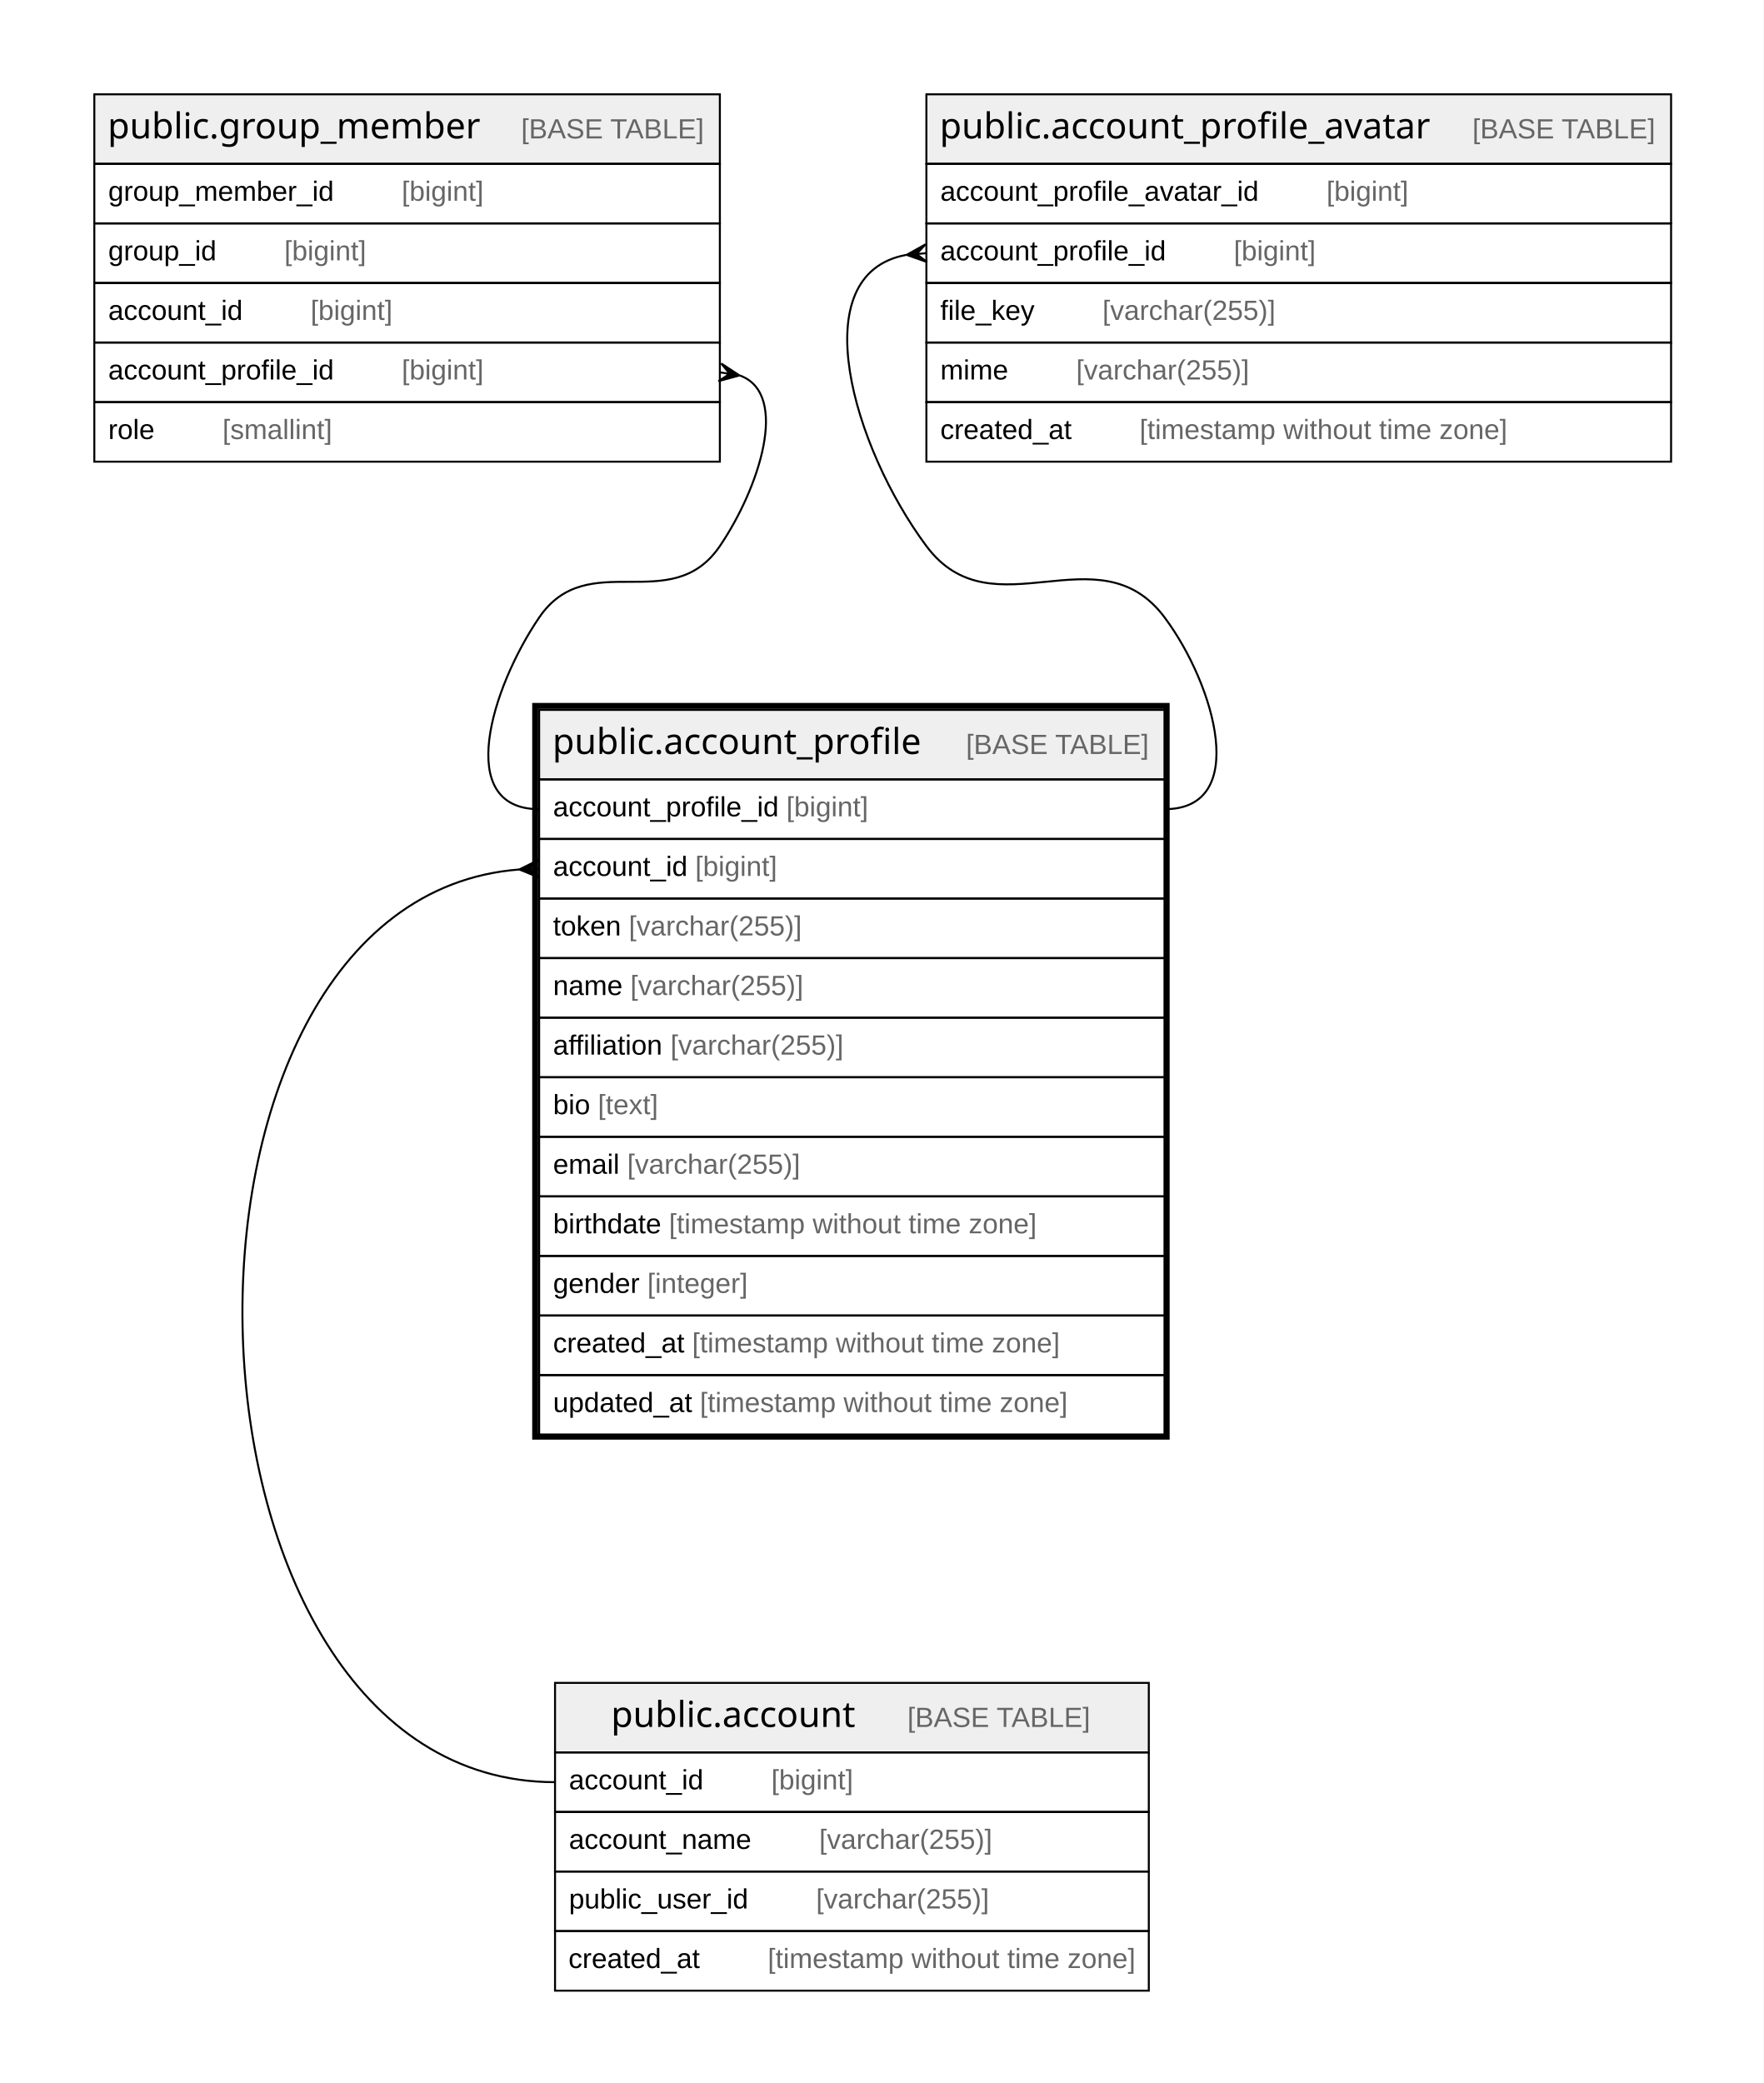
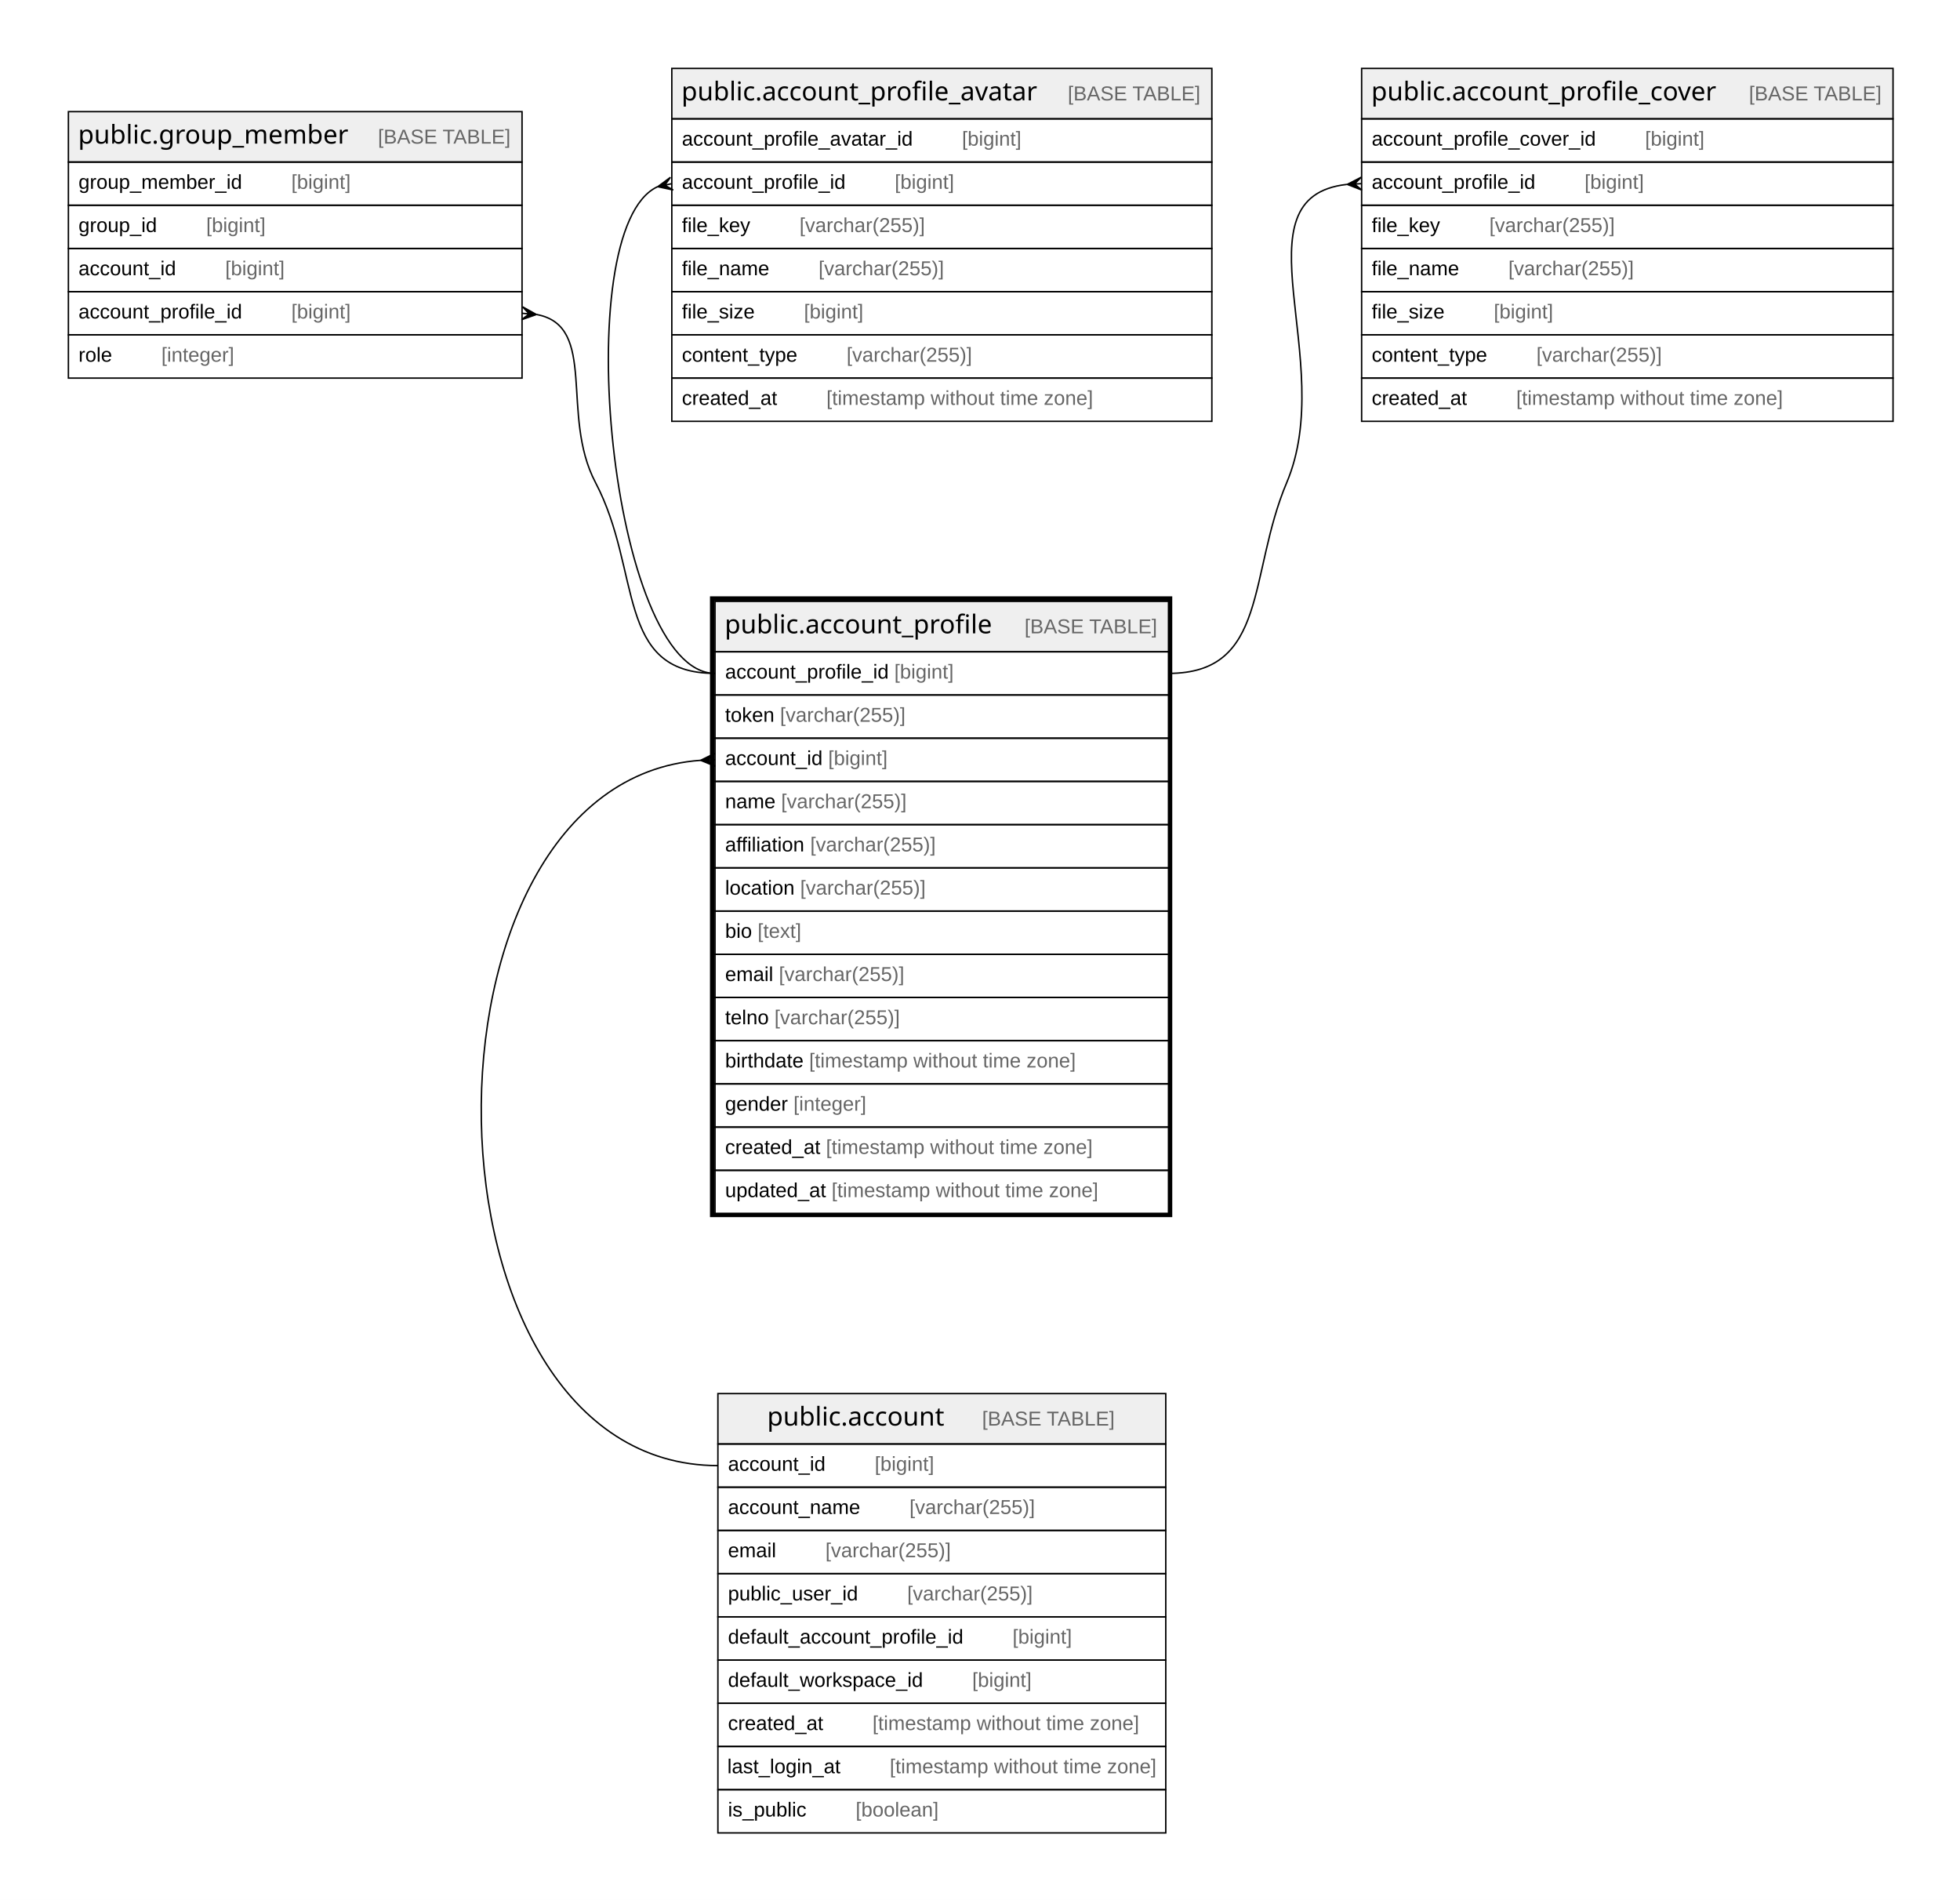
- <svg xmlns="http://www.w3.org/2000/svg" width="888pt" height="1049pt" viewBox="0.00 0.00 888.00 1049.00">
-   <g id="graph0" class="graph" transform="scale(1 1) rotate(0) translate(4 1045)">
-     <polygon fill="#ffffff" stroke="transparent" points="-4,4 -4,-1045 884,-1045 884,4 -4,4" />
+ <svg xmlns="http://www.w3.org/2000/svg" width="1361pt" height="1319pt" viewBox="0.00 0.00 1361.00 1319.00">
+   <g id="graph0" class="graph" transform="scale(1 1) rotate(0) translate(4 1315)">
+     <polygon fill="#ffffff" stroke="transparent" points="-4,4 -4,-1315 1357,-1315 1357,4 -4,4" />
    <g id="node1" class="node">
-       <polygon fill="#efefef" stroke="transparent" points="267.5,-652.5 267.5,-687.5 582.5,-687.5 582.5,-652.5 267.5,-652.5" />
-       <polygon fill="none" stroke="#000000" points="267.5,-652.5 267.5,-687.5 582.5,-687.5 582.5,-652.5 267.5,-652.5" />
-       <text text-anchor="start" x="274.194" y="-665.3" font-family="Arial Bold" font-size="18.00" fill="#000000">public.account_profile</text>
-       <text text-anchor="start" x="448.238" y="-665.3" font-family="Arial" font-size="14.00" fill="#000000">    </text>
-       <text text-anchor="start" x="482.443" y="-665.3" font-family="Arial" font-size="14.00" fill="#666666">[BASE TABLE]</text>
-       <polygon fill="none" stroke="#000000" points="267.5,-622.5 267.5,-652.5 582.5,-652.5 582.5,-622.5 267.5,-622.5" />
-       <text text-anchor="start" x="274.5" y="-633.9" font-family="Arial" font-size="14.00" fill="#000000">account_profile_id </text>
-       <text text-anchor="start" x="391.978" y="-633.9" font-family="Arial" font-size="14.00" fill="#666666">[bigint]</text>
-       <polygon fill="none" stroke="#000000" points="267.5,-592.5 267.5,-622.5 582.5,-622.5 582.5,-592.5 267.5,-592.5" />
-       <text text-anchor="start" x="274.5" y="-603.9" font-family="Arial" font-size="14.00" fill="#000000">account_id </text>
-       <text text-anchor="start" x="346.083" y="-603.9" font-family="Arial" font-size="14.00" fill="#666666">[bigint]</text>
-       <polygon fill="none" stroke="#000000" points="267.5,-562.5 267.5,-592.5 582.5,-592.5 582.5,-562.5 267.5,-562.5" />
-       <text text-anchor="start" x="274.5" y="-573.9" font-family="Arial" font-size="14.00" fill="#000000">token </text>
-       <text text-anchor="start" x="312.629" y="-573.9" font-family="Arial" font-size="14.00" fill="#666666">[varchar(255)]</text>
-       <polygon fill="none" stroke="#000000" points="267.5,-532.5 267.5,-562.5 582.5,-562.5 582.5,-532.5 267.5,-532.5" />
-       <text text-anchor="start" x="274.5" y="-543.9" font-family="Arial" font-size="14.00" fill="#000000">name </text>
-       <text text-anchor="start" x="313.399" y="-543.9" font-family="Arial" font-size="14.00" fill="#666666">[varchar(255)]</text>
-       <polygon fill="none" stroke="#000000" points="267.5,-502.5 267.5,-532.5 582.5,-532.5 582.5,-502.5 267.5,-502.5" />
-       <text text-anchor="start" x="274.5" y="-513.9" font-family="Arial" font-size="14.00" fill="#000000">affiliation </text>
-       <text text-anchor="start" x="333.619" y="-513.9" font-family="Arial" font-size="14.00" fill="#666666">[varchar(255)]</text>
-       <polygon fill="none" stroke="#000000" points="267.5,-472.5 267.5,-502.5 582.5,-502.5 582.5,-472.5 267.5,-472.5" />
-       <text text-anchor="start" x="274.5" y="-483.9" font-family="Arial" font-size="14.00" fill="#000000">bio </text>
-       <text text-anchor="start" x="297.062" y="-483.9" font-family="Arial" font-size="14.00" fill="#666666">[text]</text>
-       <polygon fill="none" stroke="#000000" points="267.5,-442.5 267.5,-472.5 582.5,-472.5 582.5,-442.5 267.5,-442.5" />
-       <text text-anchor="start" x="274.5" y="-453.9" font-family="Arial" font-size="14.00" fill="#000000">email </text>
-       <text text-anchor="start" x="311.83" y="-453.9" font-family="Arial" font-size="14.00" fill="#666666">[varchar(255)]</text>
-       <polygon fill="none" stroke="#000000" points="267.5,-412.5 267.5,-442.5 582.5,-442.5 582.5,-412.5 267.5,-412.5" />
-       <text text-anchor="start" x="274.5" y="-423.9" font-family="Arial" font-size="14.00" fill="#000000">birthdate </text>
-       <text text-anchor="start" x="332.852" y="-423.9" font-family="Arial" font-size="14.00" fill="#666666">[timestamp without time zone]</text>
-       <polygon fill="none" stroke="#000000" points="267.5,-382.5 267.5,-412.5 582.5,-412.5 582.5,-382.5 267.5,-382.5" />
-       <text text-anchor="start" x="274.5" y="-393.9" font-family="Arial" font-size="14.00" fill="#000000">gender </text>
-       <text text-anchor="start" x="321.964" y="-393.9" font-family="Arial" font-size="14.00" fill="#666666">[integer]</text>
-       <polygon fill="none" stroke="#000000" points="267.5,-352.5 267.5,-382.5 582.5,-382.5 582.5,-352.5 267.5,-352.5" />
-       <text text-anchor="start" x="274.5" y="-363.9" font-family="Arial" font-size="14.00" fill="#000000">created_at </text>
-       <text text-anchor="start" x="344.528" y="-363.9" font-family="Arial" font-size="14.00" fill="#666666">[timestamp without time zone]</text>
-       <polygon fill="none" stroke="#000000" points="267.5,-322.5 267.5,-352.5 582.5,-352.5 582.5,-322.5 267.5,-322.5" />
-       <text text-anchor="start" x="274.5" y="-333.9" font-family="Arial" font-size="14.00" fill="#000000">updated_at </text>
-       <text text-anchor="start" x="348.433" y="-333.9" font-family="Arial" font-size="14.00" fill="#666666">[timestamp without time zone]</text>
-       <polygon fill="none" stroke="#000000" stroke-width="3" points="265.5,-321.5 265.5,-689.5 583.5,-689.5 583.5,-321.5 265.5,-321.5" />
+       <polygon fill="#efefef" stroke="transparent" points="492.5,-862.5 492.5,-897.5 807.5,-897.5 807.5,-862.5 492.5,-862.5" />
+       <polygon fill="none" stroke="#000000" points="492.5,-862.5 492.5,-897.5 807.5,-897.5 807.5,-862.5 492.5,-862.5" />
+       <text text-anchor="start" x="499.194" y="-875.3" font-family="Arial Bold" font-size="18.00" fill="#000000">public.account_profile</text>
+       <text text-anchor="start" x="673.238" y="-875.3" font-family="Arial" font-size="14.00" fill="#000000">    </text>
+       <text text-anchor="start" x="707.443" y="-875.3" font-family="Arial" font-size="14.00" fill="#666666">[BASE TABLE]</text>
+       <polygon fill="none" stroke="#000000" points="492.5,-832.5 492.5,-862.5 807.5,-862.5 807.5,-832.5 492.5,-832.5" />
+       <text text-anchor="start" x="499.5" y="-843.9" font-family="Arial" font-size="14.00" fill="#000000">account_profile_id </text>
+       <text text-anchor="start" x="616.978" y="-843.9" font-family="Arial" font-size="14.00" fill="#666666">[bigint]</text>
+       <polygon fill="none" stroke="#000000" points="492.5,-802.5 492.5,-832.5 807.5,-832.5 807.5,-802.5 492.5,-802.5" />
+       <text text-anchor="start" x="499.5" y="-813.9" font-family="Arial" font-size="14.00" fill="#000000">token </text>
+       <text text-anchor="start" x="537.629" y="-813.9" font-family="Arial" font-size="14.00" fill="#666666">[varchar(255)]</text>
+       <polygon fill="none" stroke="#000000" points="492.5,-772.5 492.5,-802.5 807.5,-802.5 807.5,-772.5 492.5,-772.5" />
+       <text text-anchor="start" x="499.5" y="-783.9" font-family="Arial" font-size="14.00" fill="#000000">account_id </text>
+       <text text-anchor="start" x="571.083" y="-783.9" font-family="Arial" font-size="14.00" fill="#666666">[bigint]</text>
+       <polygon fill="none" stroke="#000000" points="492.5,-742.5 492.5,-772.5 807.5,-772.5 807.5,-742.5 492.5,-742.5" />
+       <text text-anchor="start" x="499.5" y="-753.9" font-family="Arial" font-size="14.00" fill="#000000">name </text>
+       <text text-anchor="start" x="538.399" y="-753.9" font-family="Arial" font-size="14.00" fill="#666666">[varchar(255)]</text>
+       <polygon fill="none" stroke="#000000" points="492.5,-712.5 492.5,-742.5 807.5,-742.5 807.5,-712.5 492.5,-712.5" />
+       <text text-anchor="start" x="499.5" y="-723.9" font-family="Arial" font-size="14.00" fill="#000000">affiliation </text>
+       <text text-anchor="start" x="558.619" y="-723.9" font-family="Arial" font-size="14.00" fill="#666666">[varchar(255)]</text>
+       <polygon fill="none" stroke="#000000" points="492.5,-682.5 492.5,-712.5 807.5,-712.5 807.5,-682.5 492.5,-682.5" />
+       <text text-anchor="start" x="499.5" y="-693.9" font-family="Arial" font-size="14.00" fill="#000000">location </text>
+       <text text-anchor="start" x="551.625" y="-693.9" font-family="Arial" font-size="14.00" fill="#666666">[varchar(255)]</text>
+       <polygon fill="none" stroke="#000000" points="492.5,-652.5 492.5,-682.5 807.5,-682.5 807.5,-652.5 492.5,-652.5" />
+       <text text-anchor="start" x="499.5" y="-663.9" font-family="Arial" font-size="14.00" fill="#000000">bio </text>
+       <text text-anchor="start" x="522.062" y="-663.9" font-family="Arial" font-size="14.00" fill="#666666">[text]</text>
+       <polygon fill="none" stroke="#000000" points="492.5,-622.5 492.5,-652.5 807.5,-652.5 807.5,-622.5 492.5,-622.5" />
+       <text text-anchor="start" x="499.5" y="-633.9" font-family="Arial" font-size="14.00" fill="#000000">email </text>
+       <text text-anchor="start" x="536.83" y="-633.9" font-family="Arial" font-size="14.00" fill="#666666">[varchar(255)]</text>
+       <polygon fill="none" stroke="#000000" points="492.5,-592.5 492.5,-622.5 807.5,-622.5 807.5,-592.5 492.5,-592.5" />
+       <text text-anchor="start" x="499.5" y="-603.9" font-family="Arial" font-size="14.00" fill="#000000">telno </text>
+       <text text-anchor="start" x="533.736" y="-603.9" font-family="Arial" font-size="14.00" fill="#666666">[varchar(255)]</text>
+       <polygon fill="none" stroke="#000000" points="492.5,-562.5 492.5,-592.5 807.5,-592.5 807.5,-562.5 492.5,-562.5" />
+       <text text-anchor="start" x="499.5" y="-573.9" font-family="Arial" font-size="14.00" fill="#000000">birthdate </text>
+       <text text-anchor="start" x="557.852" y="-573.9" font-family="Arial" font-size="14.00" fill="#666666">[timestamp without time zone]</text>
+       <polygon fill="none" stroke="#000000" points="492.5,-532.5 492.5,-562.5 807.5,-562.5 807.5,-532.5 492.5,-532.5" />
+       <text text-anchor="start" x="499.5" y="-543.9" font-family="Arial" font-size="14.00" fill="#000000">gender </text>
+       <text text-anchor="start" x="546.964" y="-543.9" font-family="Arial" font-size="14.00" fill="#666666">[integer]</text>
+       <polygon fill="none" stroke="#000000" points="492.5,-502.5 492.5,-532.5 807.5,-532.5 807.5,-502.5 492.5,-502.5" />
+       <text text-anchor="start" x="499.5" y="-513.9" font-family="Arial" font-size="14.00" fill="#000000">created_at </text>
+       <text text-anchor="start" x="569.528" y="-513.9" font-family="Arial" font-size="14.00" fill="#666666">[timestamp without time zone]</text>
+       <polygon fill="none" stroke="#000000" points="492.5,-472.5 492.5,-502.5 807.5,-502.5 807.5,-472.5 492.5,-472.5" />
+       <text text-anchor="start" x="499.5" y="-483.9" font-family="Arial" font-size="14.00" fill="#000000">updated_at </text>
+       <text text-anchor="start" x="573.433" y="-483.9" font-family="Arial" font-size="14.00" fill="#666666">[timestamp without time zone]</text>
+       <polygon fill="none" stroke="#000000" stroke-width="3" points="490.5,-471.5 490.5,-899.5 808.5,-899.5 808.5,-471.5 490.5,-471.5" />
+     </g>
+     <g id="node5" class="node">
+       <polygon fill="#efefef" stroke="transparent" points="494.5,-312.5 494.5,-347.5 805.5,-347.5 805.5,-312.5 494.5,-312.5" />
+       <polygon fill="none" stroke="#000000" points="494.5,-312.5 494.5,-347.5 805.5,-347.5 805.5,-312.5 494.5,-312.5" />
+       <text text-anchor="start" x="528.698" y="-325.3" font-family="Arial Bold" font-size="18.00" fill="#000000">public.account</text>
+       <text text-anchor="start" x="643.734" y="-325.3" font-family="Arial" font-size="14.00" fill="#000000">    </text>
+       <text text-anchor="start" x="677.939" y="-325.3" font-family="Arial" font-size="14.00" fill="#666666">[BASE TABLE]</text>
+       <polygon fill="none" stroke="#000000" points="494.5,-282.5 494.5,-312.5 805.5,-312.5 805.5,-282.5 494.5,-282.5" />
+       <text text-anchor="start" x="501.5" y="-293.9" font-family="Arial" font-size="14.00" fill="#000000">account_id    </text>
+       <text text-anchor="start" x="603.398" y="-293.9" font-family="Arial" font-size="14.00" fill="#666666">[bigint]</text>
+       <polygon fill="none" stroke="#000000" points="494.5,-252.5 494.5,-282.5 805.5,-282.5 805.5,-252.5 494.5,-252.5" />
+       <text text-anchor="start" x="501.5" y="-263.9" font-family="Arial" font-size="14.00" fill="#000000">account_name    </text>
+       <text text-anchor="start" x="627.517" y="-263.9" font-family="Arial" font-size="14.00" fill="#666666">[varchar(255)]</text>
+       <polygon fill="none" stroke="#000000" points="494.5,-222.5 494.5,-252.5 805.5,-252.5 805.5,-222.5 494.5,-222.5" />
+       <text text-anchor="start" x="501.5" y="-233.9" font-family="Arial" font-size="14.00" fill="#000000">email    </text>
+       <text text-anchor="start" x="569.144" y="-233.9" font-family="Arial" font-size="14.00" fill="#666666">[varchar(255)]</text>
+       <polygon fill="none" stroke="#000000" points="494.5,-192.5 494.5,-222.5 805.5,-222.5 805.5,-192.5 494.5,-192.5" />
+       <text text-anchor="start" x="501.5" y="-203.9" font-family="Arial" font-size="14.00" fill="#000000">public_user_id    </text>
+       <text text-anchor="start" x="625.946" y="-203.9" font-family="Arial" font-size="14.00" fill="#666666">[varchar(255)]</text>
+       <polygon fill="none" stroke="#000000" points="494.5,-162.5 494.5,-192.5 805.5,-192.5 805.5,-162.5 494.5,-162.5" />
+       <text text-anchor="start" x="501.5" y="-173.9" font-family="Arial" font-size="14.00" fill="#000000">default_account_profile_id    </text>
+       <text text-anchor="start" x="699.093" y="-173.9" font-family="Arial" font-size="14.00" fill="#666666">[bigint]</text>
+       <polygon fill="none" stroke="#000000" points="494.5,-132.5 494.5,-162.5 805.5,-162.5 805.5,-132.5 494.5,-132.5" />
+       <text text-anchor="start" x="501.5" y="-143.9" font-family="Arial" font-size="14.00" fill="#000000">default_workspace_id    </text>
+       <text text-anchor="start" x="671.075" y="-143.9" font-family="Arial" font-size="14.00" fill="#666666">[bigint]</text>
+       <polygon fill="none" stroke="#000000" points="494.5,-102.5 494.5,-132.5 805.5,-132.5 805.5,-102.5 494.5,-102.5" />
+       <text text-anchor="start" x="501.5" y="-113.9" font-family="Arial" font-size="14.00" fill="#000000">created_at    </text>
+       <text text-anchor="start" x="601.842" y="-113.9" font-family="Arial" font-size="14.00" fill="#666666">[timestamp without time zone]</text>
+       <polygon fill="none" stroke="#000000" points="494.5,-72.5 494.5,-102.5 805.5,-102.5 805.5,-72.5 494.5,-72.5" />
+       <text text-anchor="start" x="501.038" y="-83.9" font-family="Arial" font-size="14.00" fill="#000000">last_login_at    </text>
+       <text text-anchor="start" x="613.822" y="-83.9" font-family="Arial" font-size="14.00" fill="#666666">[timestamp without time zone]</text>
+       <polygon fill="none" stroke="#000000" points="494.5,-42.5 494.5,-72.5 805.5,-72.5 805.5,-42.5 494.5,-42.5" />
+       <text text-anchor="start" x="501.5" y="-53.9" font-family="Arial" font-size="14.00" fill="#000000">is_public    </text>
+       <text text-anchor="start" x="590.155" y="-53.9" font-family="Arial" font-size="14.00" fill="#666666">[boolean]</text>
+     </g>
+     <g id="edge4" class="edge">
+       <path fill="none" stroke="#000000" d="M482.452,-787.145C274.836,-772.307 280.123,-297.5 494.5,-297.5" />
+       <polygon fill="#000000" stroke="#000000" points="482.506,-787.147 492.341,-791.997 487.503,-787.323 492.5,-787.5 492.5,-787.5 492.5,-787.5 487.503,-787.323 492.659,-783.003 482.506,-787.147 482.506,-787.147" />
+     </g>
+     <g id="node2" class="node">
+       <polygon fill="#efefef" stroke="transparent" points="43.5,-1202.5 43.5,-1237.5 358.5,-1237.5 358.5,-1202.5 43.5,-1202.5" />
+       <polygon fill="none" stroke="#000000" points="43.5,-1202.5 43.5,-1237.5 358.5,-1237.5 358.5,-1202.5 43.5,-1202.5" />
+       <text text-anchor="start" x="50.202" y="-1215.3" font-family="Arial Bold" font-size="18.00" fill="#000000">public.group_member</text>
+       <text text-anchor="start" x="224.23" y="-1215.3" font-family="Arial" font-size="14.00" fill="#000000">    </text>
+       <text text-anchor="start" x="258.435" y="-1215.3" font-family="Arial" font-size="14.00" fill="#666666">[BASE TABLE]</text>
+       <polygon fill="none" stroke="#000000" points="43.5,-1172.5 43.5,-1202.5 358.5,-1202.5 358.5,-1172.5 43.5,-1172.5" />
+       <text text-anchor="start" x="50.5" y="-1183.9" font-family="Arial" font-size="14.00" fill="#000000">group_member_id    </text>
+       <text text-anchor="start" x="198.28" y="-1183.9" font-family="Arial" font-size="14.00" fill="#666666">[bigint]</text>
+       <polygon fill="none" stroke="#000000" points="43.5,-1142.5 43.5,-1172.5 358.5,-1172.5 358.5,-1142.5 43.5,-1142.5" />
+       <text text-anchor="start" x="50.5" y="-1153.9" font-family="Arial" font-size="14.00" fill="#000000">group_id    </text>
+       <text text-anchor="start" x="139.168" y="-1153.9" font-family="Arial" font-size="14.00" fill="#666666">[bigint]</text>
+       <polygon fill="none" stroke="#000000" points="43.5,-1112.5 43.5,-1142.5 358.5,-1142.5 358.5,-1112.5 43.5,-1112.5" />
+       <text text-anchor="start" x="50.5" y="-1123.9" font-family="Arial" font-size="14.00" fill="#000000">account_id    </text>
+       <text text-anchor="start" x="152.398" y="-1123.9" font-family="Arial" font-size="14.00" fill="#666666">[bigint]</text>
+       <polygon fill="none" stroke="#000000" points="43.5,-1082.5 43.5,-1112.5 358.5,-1112.5 358.5,-1082.5 43.5,-1082.5" />
+       <text text-anchor="start" x="50.5" y="-1093.9" font-family="Arial" font-size="14.00" fill="#000000">account_profile_id    </text>
+       <text text-anchor="start" x="198.292" y="-1093.9" font-family="Arial" font-size="14.00" fill="#666666">[bigint]</text>
+       <polygon fill="none" stroke="#000000" points="43.5,-1052.5 43.5,-1082.5 358.5,-1082.5 358.5,-1052.5 43.5,-1052.5" />
+       <text text-anchor="start" x="50.5" y="-1063.9" font-family="Arial" font-size="14.00" fill="#000000">role    </text>
+       <text text-anchor="start" x="108.037" y="-1063.9" font-family="Arial" font-size="14.00" fill="#666666">[integer]</text>
+     </g>
+     <g id="edge1" class="edge">
+       <path fill="none" stroke="#000000" d="M368.702,-1096.637C411.38,-1088.659 384.742,-1027.03 409.5,-980 441.869,-918.511 423.011,-847.5 492.5,-847.5" />
+       <polygon fill="#000000" stroke="#000000" points="368.464,-1096.657 358.12,-1093.016 363.482,-1097.078 358.5,-1097.5 358.5,-1097.5 358.5,-1097.5 363.482,-1097.078 358.88,-1101.984 368.464,-1096.657 368.464,-1096.657" />
+     </g>
+     <g id="node3" class="node">
+       <polygon fill="#efefef" stroke="transparent" points="462.5,-1232.5 462.5,-1267.5 837.5,-1267.5 837.5,-1232.5 462.5,-1232.5" />
+       <polygon fill="none" stroke="#000000" points="462.5,-1232.5 462.5,-1267.5 837.5,-1267.5 837.5,-1232.5 462.5,-1232.5" />
+       <text text-anchor="start" x="469.185" y="-1245.3" font-family="Arial Bold" font-size="18.00" fill="#000000">public.account_profile_avatar</text>
+       <text text-anchor="start" x="703.247" y="-1245.3" font-family="Arial" font-size="14.00" fill="#000000">    </text>
+       <text text-anchor="start" x="737.452" y="-1245.3" font-family="Arial" font-size="14.00" fill="#666666">[BASE TABLE]</text>
+       <polygon fill="none" stroke="#000000" points="462.5,-1202.5 462.5,-1232.5 837.5,-1232.5 837.5,-1202.5 462.5,-1202.5" />
+       <text text-anchor="start" x="469.5" y="-1213.9" font-family="Arial" font-size="14.00" fill="#000000">account_profile_avatar_id    </text>
+       <text text-anchor="start" x="663.974" y="-1213.9" font-family="Arial" font-size="14.00" fill="#666666">[bigint]</text>
+       <polygon fill="none" stroke="#000000" points="462.5,-1172.5 462.5,-1202.5 837.5,-1202.5 837.5,-1172.5 462.5,-1172.5" />
+       <text text-anchor="start" x="469.5" y="-1183.9" font-family="Arial" font-size="14.00" fill="#000000">account_profile_id    </text>
+       <text text-anchor="start" x="617.292" y="-1183.9" font-family="Arial" font-size="14.00" fill="#666666">[bigint]</text>
+       <polygon fill="none" stroke="#000000" points="462.5,-1142.5 462.5,-1172.5 837.5,-1172.5 837.5,-1142.5 462.5,-1142.5" />
+       <text text-anchor="start" x="469.5" y="-1153.9" font-family="Arial" font-size="14.00" fill="#000000">file_key    </text>
+       <text text-anchor="start" x="551.156" y="-1153.9" font-family="Arial" font-size="14.00" fill="#666666">[varchar(255)]</text>
+       <polygon fill="none" stroke="#000000" points="462.5,-1112.5 462.5,-1142.5 837.5,-1142.5 837.5,-1112.5 462.5,-1112.5" />
+       <text text-anchor="start" x="469.5" y="-1123.9" font-family="Arial" font-size="14.00" fill="#000000">file_name    </text>
+       <text text-anchor="start" x="564.382" y="-1123.9" font-family="Arial" font-size="14.00" fill="#666666">[varchar(255)]</text>
+       <polygon fill="none" stroke="#000000" points="462.5,-1082.5 462.5,-1112.5 837.5,-1112.5 837.5,-1082.5 462.5,-1082.5" />
+       <text text-anchor="start" x="469.5" y="-1093.9" font-family="Arial" font-size="14.00" fill="#000000">file_size    </text>
+       <text text-anchor="start" x="554.263" y="-1093.9" font-family="Arial" font-size="14.00" fill="#666666">[bigint]</text>
+       <polygon fill="none" stroke="#000000" points="462.5,-1052.5 462.5,-1082.5 837.5,-1082.5 837.5,-1052.5 462.5,-1052.5" />
+       <text text-anchor="start" x="469.5" y="-1063.9" font-family="Arial" font-size="14.00" fill="#000000">content_type    </text>
+       <text text-anchor="start" x="583.855" y="-1063.9" font-family="Arial" font-size="14.00" fill="#666666">[varchar(255)]</text>
+       <polygon fill="none" stroke="#000000" points="462.5,-1022.5 462.5,-1052.5 837.5,-1052.5 837.5,-1022.5 462.5,-1022.5" />
+       <text text-anchor="start" x="469.5" y="-1033.9" font-family="Arial" font-size="14.00" fill="#000000">created_at    </text>
+       <text text-anchor="start" x="569.842" y="-1033.9" font-family="Arial" font-size="14.00" fill="#666666">[timestamp without time zone]</text>
+     </g>
+     <g id="edge2" class="edge">
+       <path fill="none" stroke="#000000" d="M452.525,-1185.329C389.564,-1156.372 420.206,-847.5 492.5,-847.5" />
+       <polygon fill="#000000" stroke="#000000" points="452.729,-1185.373 461.543,-1191.897 457.614,-1186.437 462.5,-1187.5 462.5,-1187.5 462.5,-1187.5 457.614,-1186.437 463.457,-1183.103 452.729,-1185.373 452.729,-1185.373" />
    </g>
    <g id="node4" class="node">
-       <polygon fill="#efefef" stroke="transparent" points="275.5,-162.5 275.5,-197.5 574.5,-197.5 574.5,-162.5 275.5,-162.5" />
-       <polygon fill="none" stroke="#000000" points="275.5,-162.5 275.5,-197.5 574.5,-197.5 574.5,-162.5 275.5,-162.5" />
-       <text text-anchor="start" x="303.698" y="-175.3" font-family="Arial Bold" font-size="18.00" fill="#000000">public.account</text>
-       <text text-anchor="start" x="418.734" y="-175.3" font-family="Arial" font-size="14.00" fill="#000000">    </text>
-       <text text-anchor="start" x="452.939" y="-175.3" font-family="Arial" font-size="14.00" fill="#666666">[BASE TABLE]</text>
-       <polygon fill="none" stroke="#000000" points="275.5,-132.5 275.5,-162.5 574.5,-162.5 574.5,-132.5 275.5,-132.5" />
-       <text text-anchor="start" x="282.5" y="-143.9" font-family="Arial" font-size="14.00" fill="#000000">account_id    </text>
-       <text text-anchor="start" x="384.398" y="-143.9" font-family="Arial" font-size="14.00" fill="#666666">[bigint]</text>
-       <polygon fill="none" stroke="#000000" points="275.5,-102.5 275.5,-132.5 574.5,-132.5 574.5,-102.5 275.5,-102.5" />
-       <text text-anchor="start" x="282.5" y="-113.9" font-family="Arial" font-size="14.00" fill="#000000">account_name    </text>
-       <text text-anchor="start" x="408.517" y="-113.9" font-family="Arial" font-size="14.00" fill="#666666">[varchar(255)]</text>
-       <polygon fill="none" stroke="#000000" points="275.5,-72.5 275.5,-102.5 574.5,-102.5 574.5,-72.5 275.5,-72.5" />
-       <text text-anchor="start" x="282.5" y="-83.9" font-family="Arial" font-size="14.00" fill="#000000">public_user_id    </text>
-       <text text-anchor="start" x="406.946" y="-83.9" font-family="Arial" font-size="14.00" fill="#666666">[varchar(255)]</text>
-       <polygon fill="none" stroke="#000000" points="275.5,-42.5 275.5,-72.5 574.5,-72.5 574.5,-42.5 275.5,-42.5" />
-       <text text-anchor="start" x="282.259" y="-53.9" font-family="Arial" font-size="14.00" fill="#000000">created_at    </text>
-       <text text-anchor="start" x="382.601" y="-53.9" font-family="Arial" font-size="14.00" fill="#666666">[timestamp without time zone]</text>
+       <polygon fill="#efefef" stroke="transparent" points="941.5,-1232.5 941.5,-1267.5 1310.5,-1267.5 1310.5,-1232.5 941.5,-1232.5" />
+       <polygon fill="none" stroke="#000000" points="941.5,-1232.5 941.5,-1267.5 1310.5,-1267.5 1310.5,-1232.5 941.5,-1232.5" />
+       <text text-anchor="start" x="948.189" y="-1245.3" font-family="Arial Bold" font-size="18.00" fill="#000000">public.account_profile_cover</text>
+       <text text-anchor="start" x="1176.243" y="-1245.3" font-family="Arial" font-size="14.00" fill="#000000">    </text>
+       <text text-anchor="start" x="1210.448" y="-1245.3" font-family="Arial" font-size="14.00" fill="#666666">[BASE TABLE]</text>
+       <polygon fill="none" stroke="#000000" points="941.5,-1202.5 941.5,-1232.5 1310.5,-1232.5 1310.5,-1202.5 941.5,-1202.5" />
+       <text text-anchor="start" x="948.5" y="-1213.9" font-family="Arial" font-size="14.00" fill="#000000">account_profile_cover_id    </text>
+       <text text-anchor="start" x="1138.301" y="-1213.9" font-family="Arial" font-size="14.00" fill="#666666">[bigint]</text>
+       <polygon fill="none" stroke="#000000" points="941.5,-1172.5 941.5,-1202.5 1310.5,-1202.5 1310.5,-1172.5 941.5,-1172.5" />
+       <text text-anchor="start" x="948.5" y="-1183.9" font-family="Arial" font-size="14.00" fill="#000000">account_profile_id    </text>
+       <text text-anchor="start" x="1096.292" y="-1183.9" font-family="Arial" font-size="14.00" fill="#666666">[bigint]</text>
+       <polygon fill="none" stroke="#000000" points="941.5,-1142.5 941.5,-1172.5 1310.5,-1172.5 1310.5,-1142.5 941.5,-1142.5" />
+       <text text-anchor="start" x="948.5" y="-1153.9" font-family="Arial" font-size="14.00" fill="#000000">file_key    </text>
+       <text text-anchor="start" x="1030.156" y="-1153.9" font-family="Arial" font-size="14.00" fill="#666666">[varchar(255)]</text>
+       <polygon fill="none" stroke="#000000" points="941.5,-1112.5 941.5,-1142.5 1310.5,-1142.5 1310.5,-1112.5 941.5,-1112.5" />
+       <text text-anchor="start" x="948.5" y="-1123.9" font-family="Arial" font-size="14.00" fill="#000000">file_name    </text>
+       <text text-anchor="start" x="1043.382" y="-1123.9" font-family="Arial" font-size="14.00" fill="#666666">[varchar(255)]</text>
+       <polygon fill="none" stroke="#000000" points="941.5,-1082.5 941.5,-1112.5 1310.5,-1112.5 1310.5,-1082.5 941.5,-1082.5" />
+       <text text-anchor="start" x="948.5" y="-1093.9" font-family="Arial" font-size="14.00" fill="#000000">file_size    </text>
+       <text text-anchor="start" x="1033.263" y="-1093.9" font-family="Arial" font-size="14.00" fill="#666666">[bigint]</text>
+       <polygon fill="none" stroke="#000000" points="941.5,-1052.5 941.5,-1082.5 1310.5,-1082.5 1310.5,-1052.5 941.5,-1052.5" />
+       <text text-anchor="start" x="948.5" y="-1063.9" font-family="Arial" font-size="14.00" fill="#000000">content_type    </text>
+       <text text-anchor="start" x="1062.855" y="-1063.9" font-family="Arial" font-size="14.00" fill="#666666">[varchar(255)]</text>
+       <polygon fill="none" stroke="#000000" points="941.5,-1022.5 941.5,-1052.5 1310.5,-1052.5 1310.5,-1022.5 941.5,-1022.5" />
+       <text text-anchor="start" x="948.5" y="-1033.9" font-family="Arial" font-size="14.00" fill="#000000">created_at    </text>
+       <text text-anchor="start" x="1048.842" y="-1033.9" font-family="Arial" font-size="14.00" fill="#666666">[timestamp without time zone]</text>
    </g>
    <g id="edge3" class="edge">
-       <path fill="none" stroke="#000000" d="M257.492,-607.124C63.344,-592.353 74.419,-147.5 275.5,-147.5" />
-       <polygon fill="#000000" stroke="#000000" points="257.507,-607.124 267.331,-611.997 262.503,-607.312 267.5,-607.5 267.5,-607.5 267.5,-607.5 262.503,-607.312 267.669,-603.003 257.507,-607.124 257.507,-607.124" />
-     </g>
-     <g id="node2" class="node">
-       <polygon fill="#efefef" stroke="transparent" points="43.5,-962.5 43.5,-997.5 358.5,-997.5 358.5,-962.5 43.5,-962.5" />
-       <polygon fill="none" stroke="#000000" points="43.5,-962.5 43.5,-997.5 358.5,-997.5 358.5,-962.5 43.5,-962.5" />
-       <text text-anchor="start" x="50.202" y="-975.3" font-family="Arial Bold" font-size="18.00" fill="#000000">public.group_member</text>
-       <text text-anchor="start" x="224.23" y="-975.3" font-family="Arial" font-size="14.00" fill="#000000">    </text>
-       <text text-anchor="start" x="258.435" y="-975.3" font-family="Arial" font-size="14.00" fill="#666666">[BASE TABLE]</text>
-       <polygon fill="none" stroke="#000000" points="43.5,-932.5 43.5,-962.5 358.5,-962.5 358.5,-932.5 43.5,-932.5" />
-       <text text-anchor="start" x="50.5" y="-943.9" font-family="Arial" font-size="14.00" fill="#000000">group_member_id    </text>
-       <text text-anchor="start" x="198.28" y="-943.9" font-family="Arial" font-size="14.00" fill="#666666">[bigint]</text>
-       <polygon fill="none" stroke="#000000" points="43.5,-902.5 43.5,-932.5 358.5,-932.5 358.5,-902.5 43.5,-902.5" />
-       <text text-anchor="start" x="50.5" y="-913.9" font-family="Arial" font-size="14.00" fill="#000000">group_id    </text>
-       <text text-anchor="start" x="139.168" y="-913.9" font-family="Arial" font-size="14.00" fill="#666666">[bigint]</text>
-       <polygon fill="none" stroke="#000000" points="43.5,-872.5 43.5,-902.5 358.5,-902.5 358.5,-872.5 43.5,-872.5" />
-       <text text-anchor="start" x="50.5" y="-883.9" font-family="Arial" font-size="14.00" fill="#000000">account_id    </text>
-       <text text-anchor="start" x="152.398" y="-883.9" font-family="Arial" font-size="14.00" fill="#666666">[bigint]</text>
-       <polygon fill="none" stroke="#000000" points="43.5,-842.5 43.5,-872.5 358.5,-872.5 358.5,-842.5 43.5,-842.5" />
-       <text text-anchor="start" x="50.5" y="-853.9" font-family="Arial" font-size="14.00" fill="#000000">account_profile_id    </text>
-       <text text-anchor="start" x="198.292" y="-853.9" font-family="Arial" font-size="14.00" fill="#666666">[bigint]</text>
-       <polygon fill="none" stroke="#000000" points="43.5,-812.5 43.5,-842.5 358.5,-842.5 358.5,-812.5 43.5,-812.5" />
-       <text text-anchor="start" x="50.5" y="-823.9" font-family="Arial" font-size="14.00" fill="#000000">role    </text>
-       <text text-anchor="start" x="108.037" y="-823.9" font-family="Arial" font-size="14.00" fill="#666666">[smallint]</text>
-     </g>
-     <g id="edge1" class="edge">
-       <path fill="none" stroke="#000000" d="M368.672,-855.87C393.881,-846.498 378.143,-798.895 358.5,-770 334.048,-734.03 291.952,-769.97 267.5,-734 243.388,-698.531 224.611,-637.5 267.5,-637.5" />
-       <polygon fill="#000000" stroke="#000000" points="368.374,-855.918 357.788,-853.057 363.437,-856.709 358.5,-857.5 358.5,-857.5 358.5,-857.5 363.437,-856.709 359.212,-861.943 368.374,-855.918 368.374,-855.918" />
-     </g>
-     <g id="node3" class="node">
-       <polygon fill="#efefef" stroke="transparent" points="462.5,-962.5 462.5,-997.5 837.5,-997.5 837.5,-962.5 462.5,-962.5" />
-       <polygon fill="none" stroke="#000000" points="462.5,-962.5 462.5,-997.5 837.5,-997.5 837.5,-962.5 462.5,-962.5" />
-       <text text-anchor="start" x="469.185" y="-975.3" font-family="Arial Bold" font-size="18.00" fill="#000000">public.account_profile_avatar</text>
-       <text text-anchor="start" x="703.247" y="-975.3" font-family="Arial" font-size="14.00" fill="#000000">    </text>
-       <text text-anchor="start" x="737.452" y="-975.3" font-family="Arial" font-size="14.00" fill="#666666">[BASE TABLE]</text>
-       <polygon fill="none" stroke="#000000" points="462.5,-932.5 462.5,-962.5 837.5,-962.5 837.5,-932.5 462.5,-932.5" />
-       <text text-anchor="start" x="469.5" y="-943.9" font-family="Arial" font-size="14.00" fill="#000000">account_profile_avatar_id    </text>
-       <text text-anchor="start" x="663.974" y="-943.9" font-family="Arial" font-size="14.00" fill="#666666">[bigint]</text>
-       <polygon fill="none" stroke="#000000" points="462.5,-902.5 462.5,-932.5 837.5,-932.5 837.5,-902.5 462.5,-902.5" />
-       <text text-anchor="start" x="469.5" y="-913.9" font-family="Arial" font-size="14.00" fill="#000000">account_profile_id    </text>
-       <text text-anchor="start" x="617.292" y="-913.9" font-family="Arial" font-size="14.00" fill="#666666">[bigint]</text>
-       <polygon fill="none" stroke="#000000" points="462.5,-872.5 462.5,-902.5 837.5,-902.5 837.5,-872.5 462.5,-872.5" />
-       <text text-anchor="start" x="469.5" y="-883.9" font-family="Arial" font-size="14.00" fill="#000000">file_key    </text>
-       <text text-anchor="start" x="551.156" y="-883.9" font-family="Arial" font-size="14.00" fill="#666666">[varchar(255)]</text>
-       <polygon fill="none" stroke="#000000" points="462.5,-842.5 462.5,-872.5 837.5,-872.5 837.5,-842.5 462.5,-842.5" />
-       <text text-anchor="start" x="469.5" y="-853.9" font-family="Arial" font-size="14.00" fill="#000000">mime    </text>
-       <text text-anchor="start" x="537.915" y="-853.9" font-family="Arial" font-size="14.00" fill="#666666">[varchar(255)]</text>
-       <polygon fill="none" stroke="#000000" points="462.5,-812.5 462.5,-842.5 837.5,-842.5 837.5,-812.5 462.5,-812.5" />
-       <text text-anchor="start" x="469.5" y="-823.9" font-family="Arial" font-size="14.00" fill="#000000">created_at    </text>
-       <text text-anchor="start" x="569.842" y="-823.9" font-family="Arial" font-size="14.00" fill="#666666">[timestamp without time zone]</text>
-     </g>
-     <g id="edge2" class="edge">
-       <path fill="none" stroke="#000000" d="M452.231,-916.611C399.978,-906.885 425.584,-819.616 462.5,-770 495.738,-725.327 549.262,-778.673 582.5,-734 608.102,-699.591 625.389,-637.5 582.5,-637.5" />
-       <polygon fill="#000000" stroke="#000000" points="452.537,-916.638 462.112,-921.983 457.519,-917.069 462.5,-917.5 462.5,-917.5 462.5,-917.5 457.519,-917.069 462.888,-913.017 452.537,-916.638 452.537,-916.638" />
+       <path fill="none" stroke="#000000" d="M931.143,-1186.96C852.504,-1178.18 925.066,-1064.153 889.5,-980 862.54,-916.209 876.754,-847.5 807.5,-847.5" />
+       <polygon fill="#000000" stroke="#000000" points="931.514,-1186.979 941.266,-1191.994 936.507,-1187.24 941.5,-1187.5 941.5,-1187.5 941.5,-1187.5 936.507,-1187.24 941.734,-1183.006 931.514,-1186.979 931.514,-1186.979" />
    </g>
  </g>
</svg>
